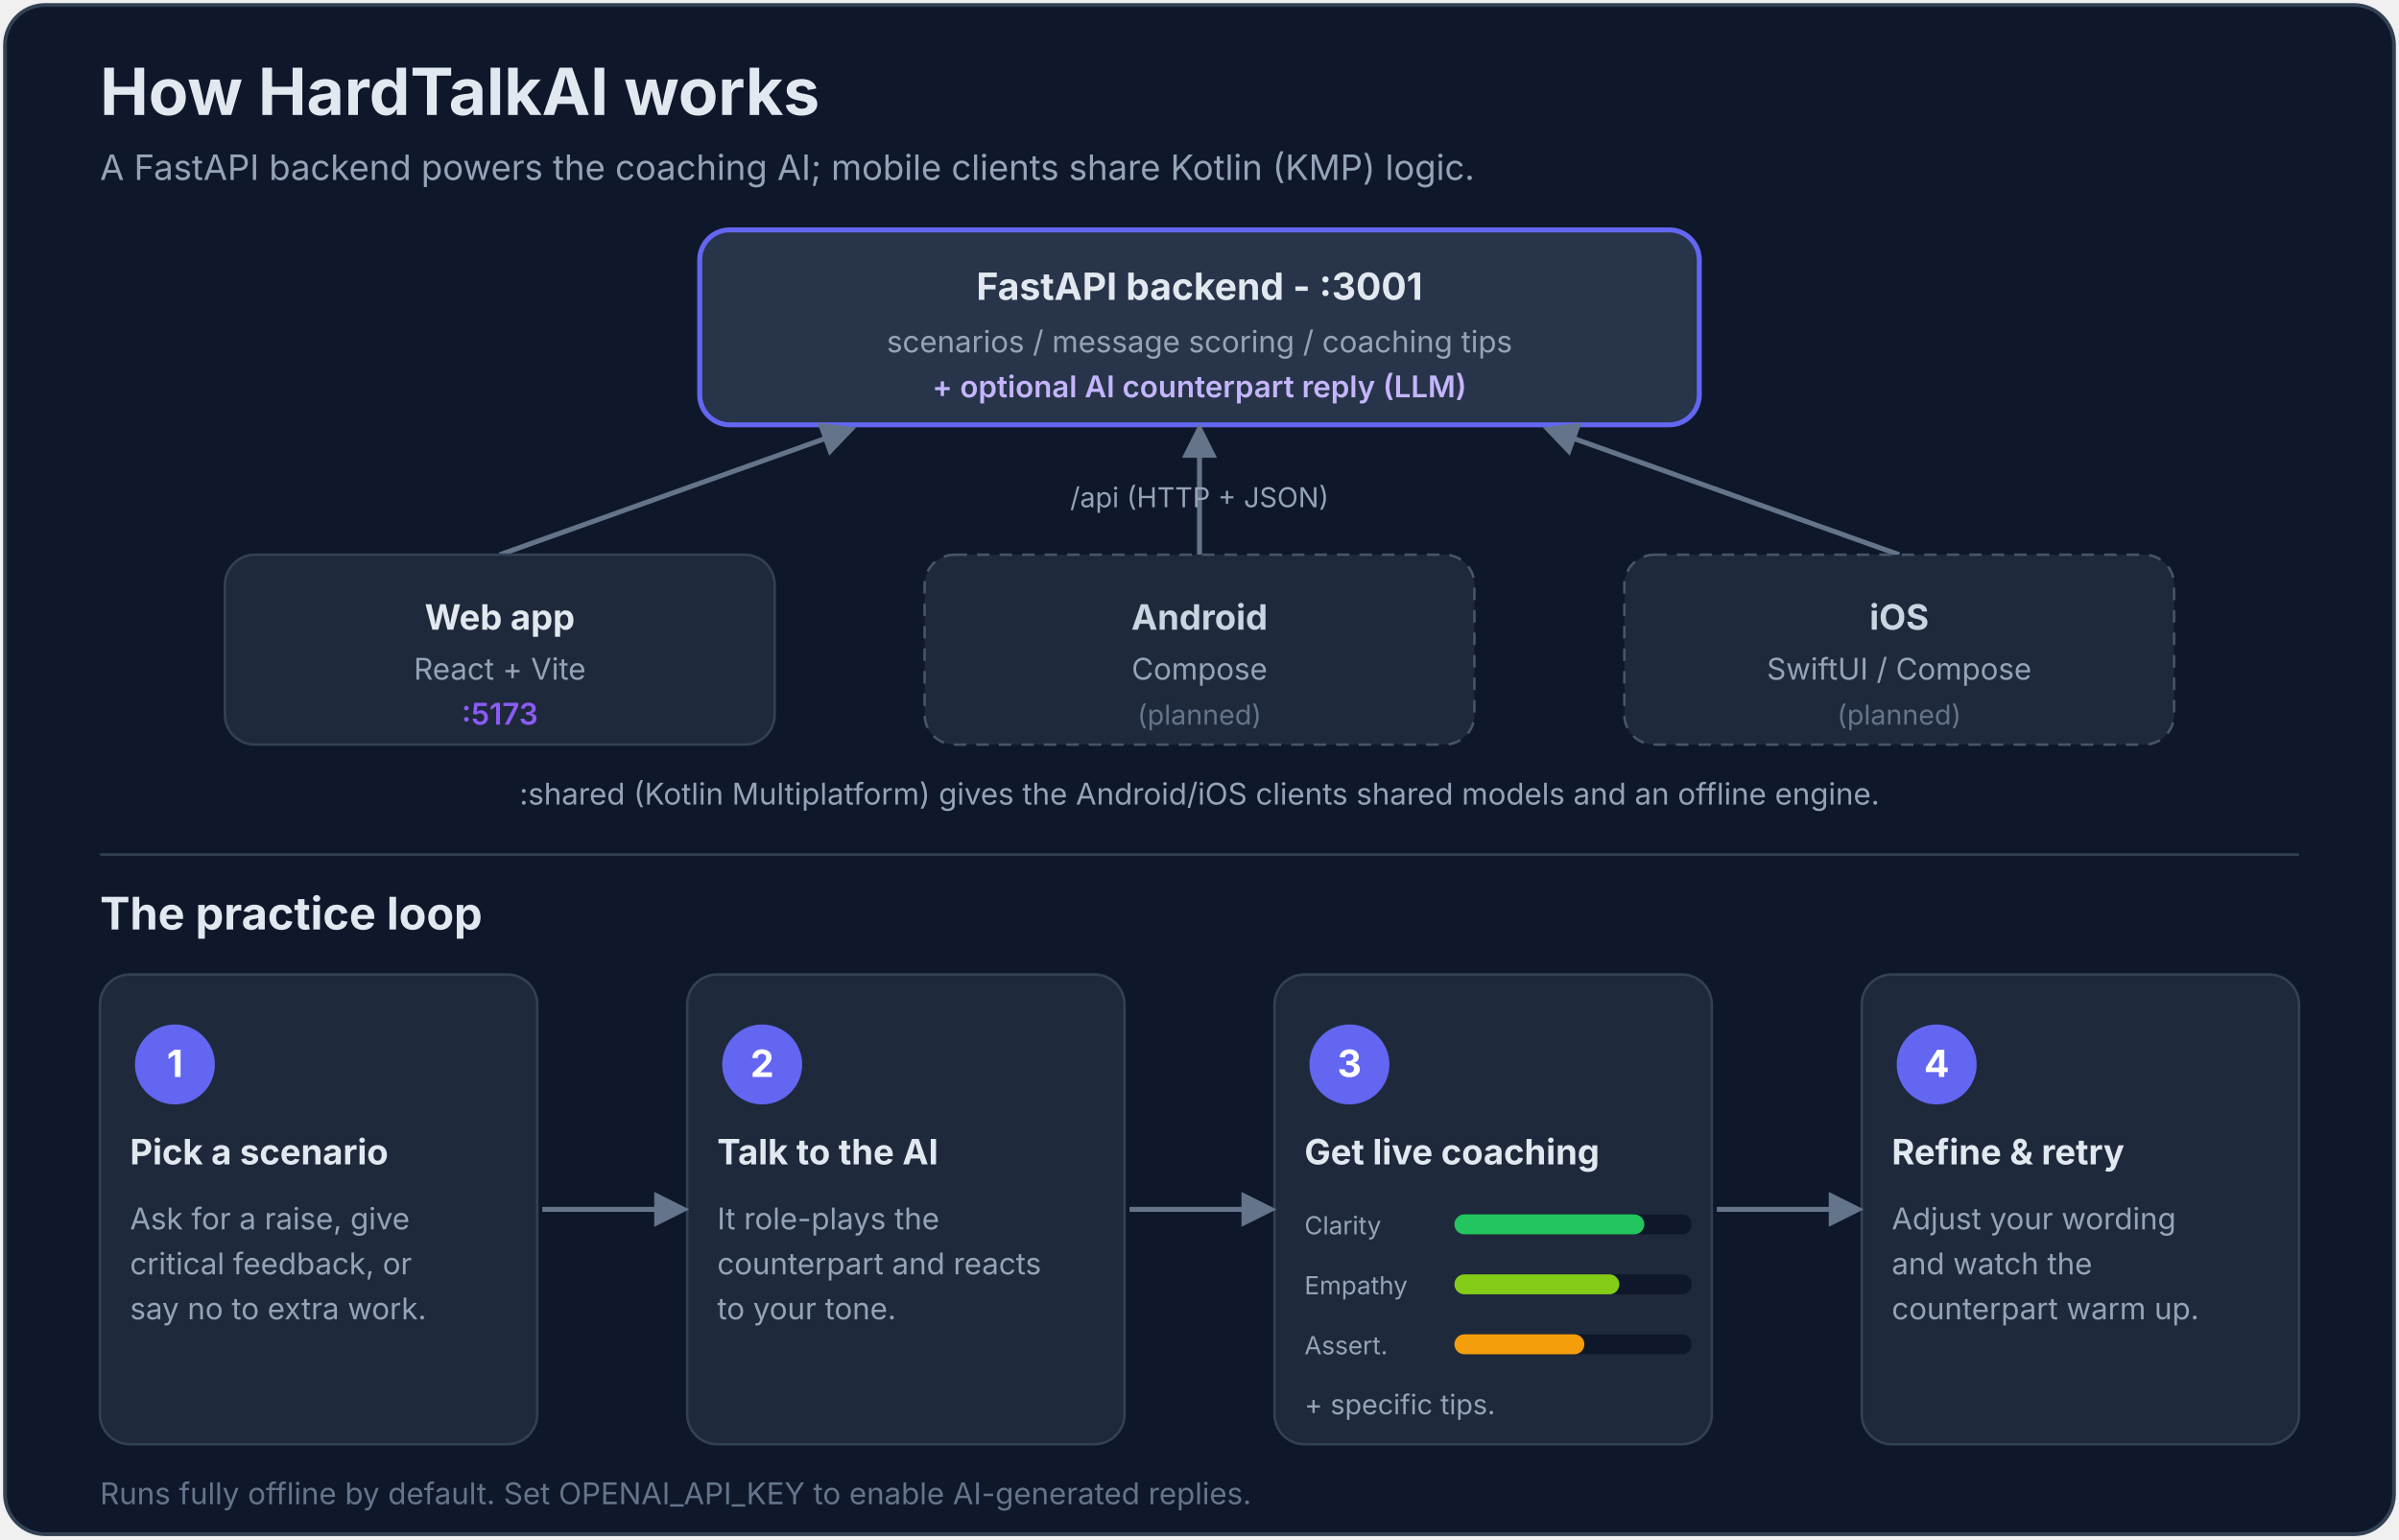
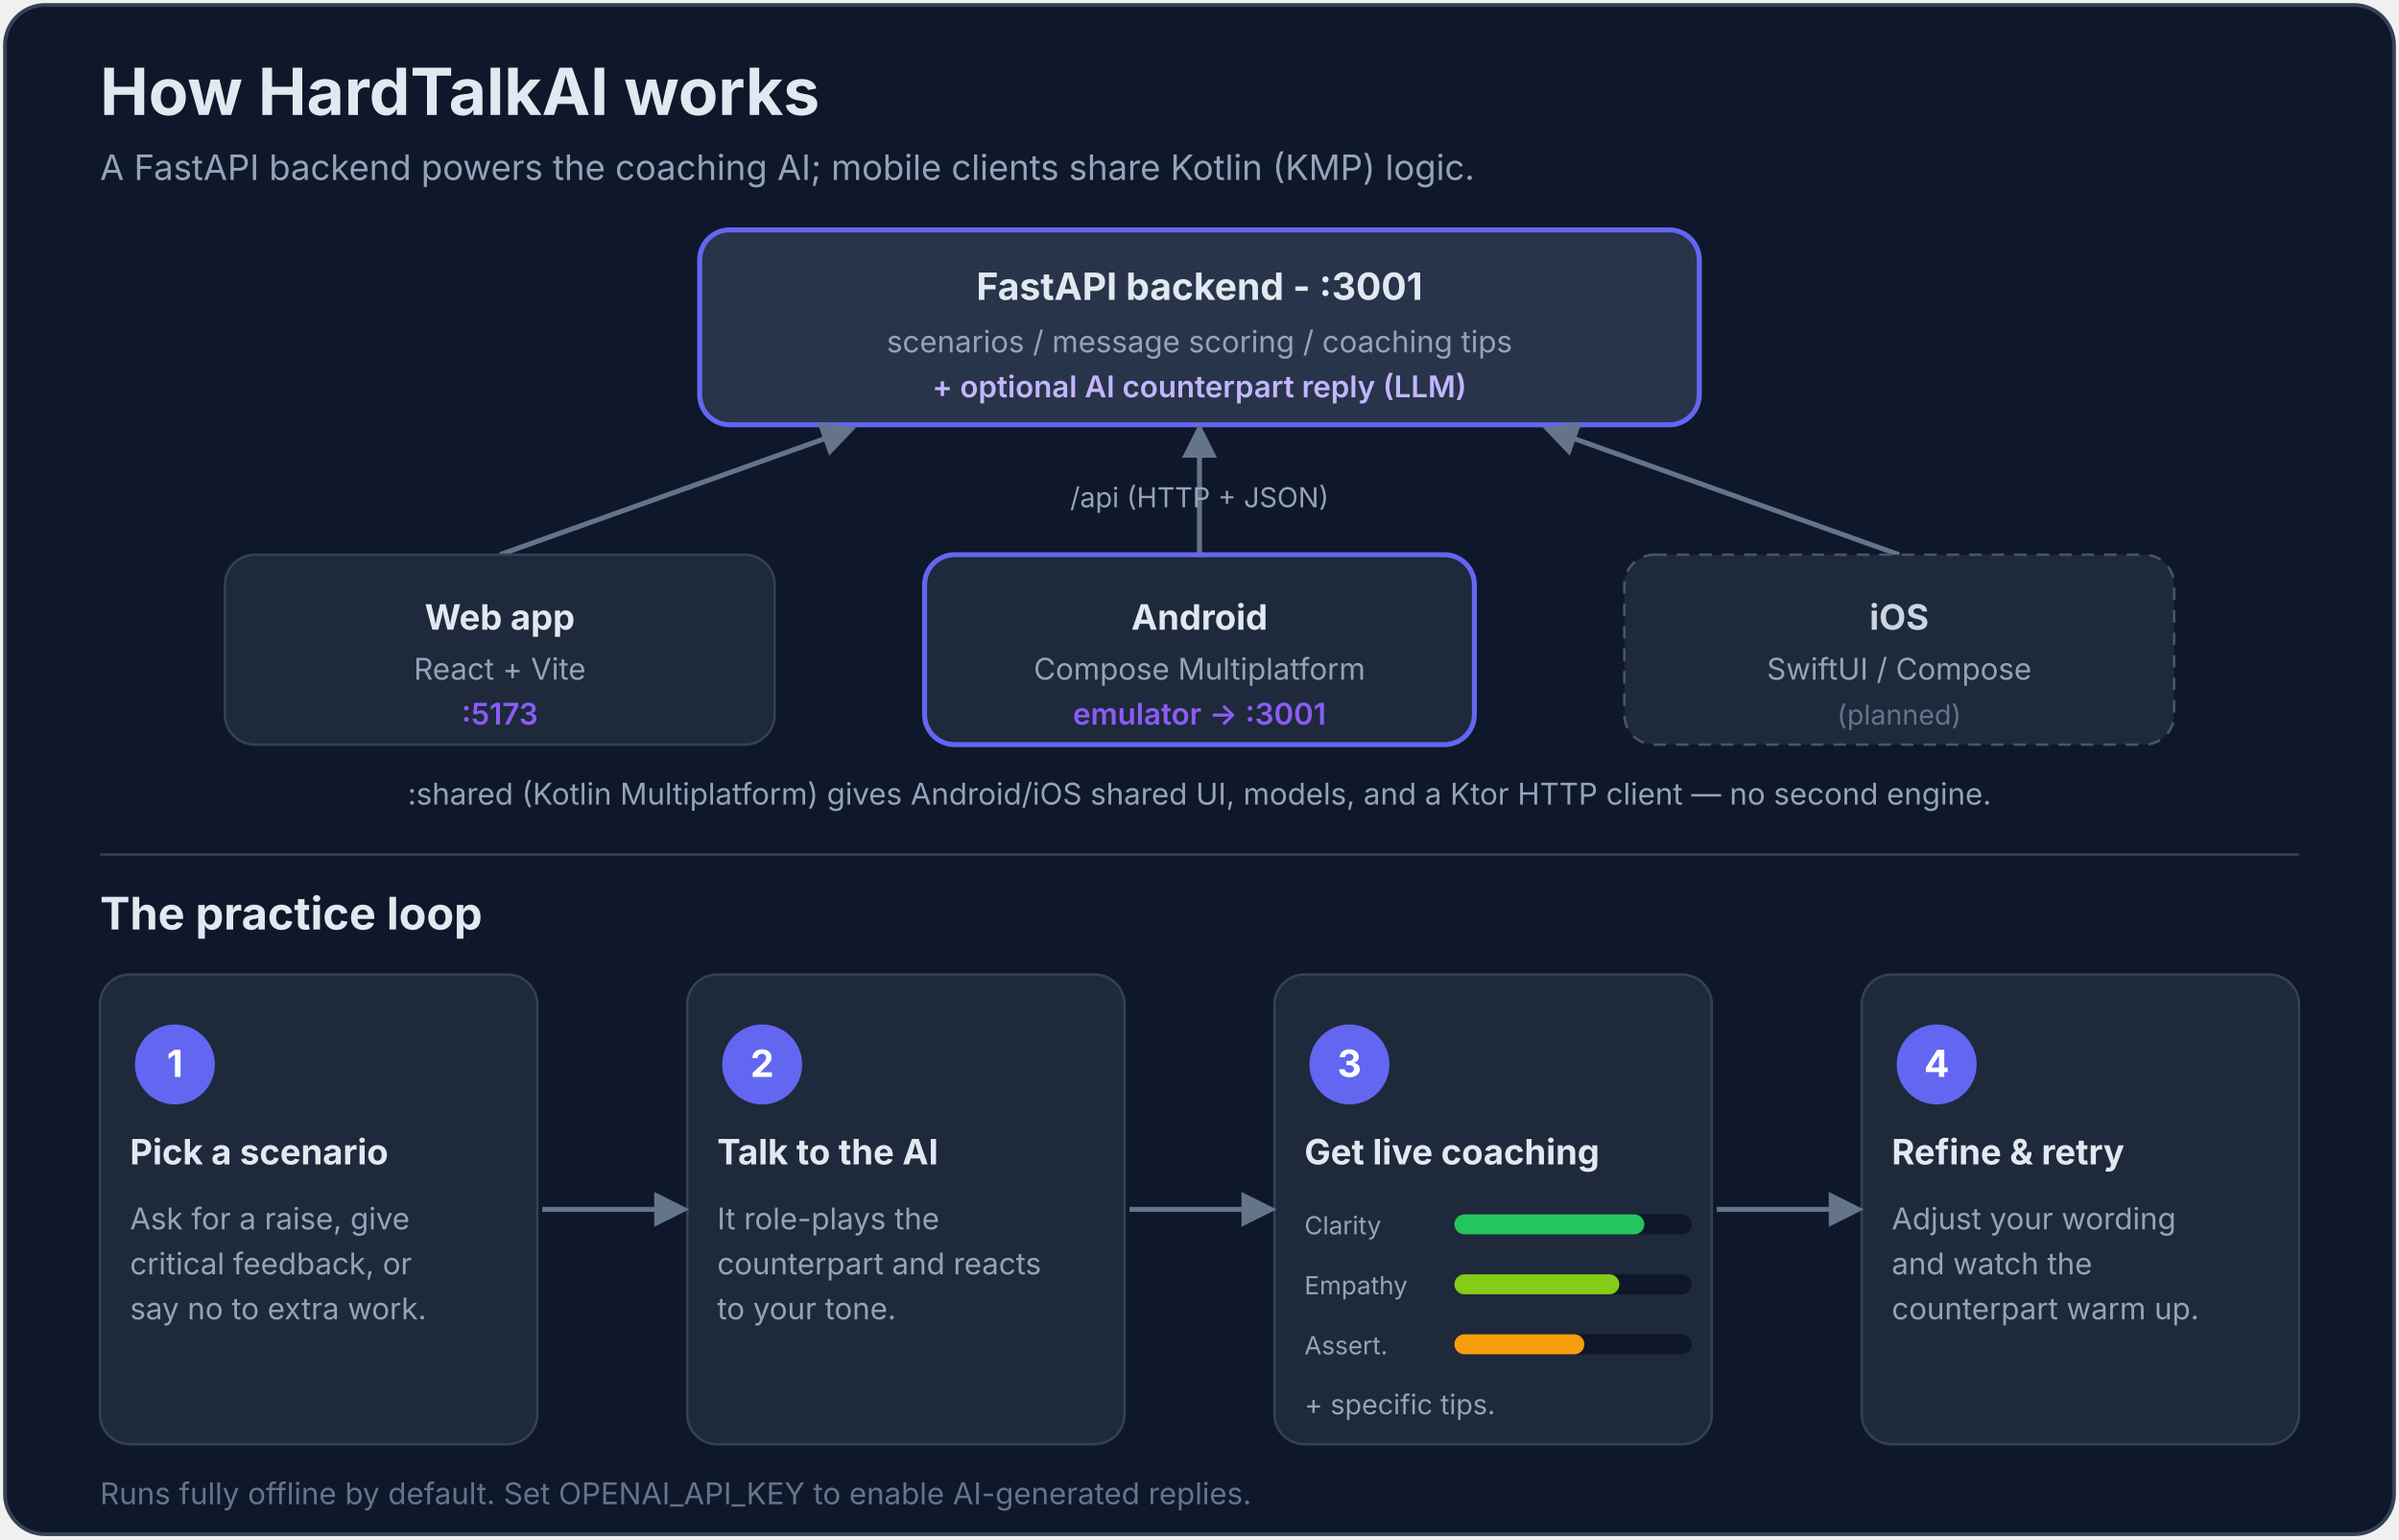
<svg xmlns="http://www.w3.org/2000/svg" viewBox="0 0 960 616" width="960" height="616" font-family="Inter, system-ui, -apple-system, Segoe UI, Roboto, sans-serif">
  <defs>
    <marker id="arrow" viewBox="0 0 10 10" refX="8" refY="5" markerWidth="7" markerHeight="7" orient="auto-start-reverse">
      <path d="M0,0 L10,5 L0,10 z" fill="#64748b" />
    </marker>
  </defs>
  <rect x="2" y="2" width="956" height="612" rx="16" fill="#0f172a" stroke="#334155" stroke-width="1.5" />
  <text x="40" y="46" fill="#e2e8f0" font-size="26" font-weight="700">How HardTalkAI works</text>
  <text x="40" y="72" fill="#94a3b8" font-size="14">A FastAPI backend powers the coaching AI; mobile clients share Kotlin (KMP) logic.</text>
  <rect x="280" y="92" width="400" height="78" rx="12" fill="#273449" stroke="#6366f1" stroke-width="2" />
  <text x="480" y="120" text-anchor="middle" fill="#e2e8f0" font-size="15" font-weight="700">FastAPI backend - :3001</text>
  <text x="480" y="141" text-anchor="middle" fill="#94a3b8" font-size="12">scenarios / message scoring / coaching tips</text>
  <text x="480" y="159" text-anchor="middle" fill="#c4b5fd" font-size="12" font-weight="600">+ optional AI counterpart reply (LLM)</text>
  <line x1="200" y1="222" x2="340" y2="172" stroke="#64748b" stroke-width="2" marker-end="url(#arrow)" />
  <line x1="480" y1="222" x2="480" y2="172" stroke="#64748b" stroke-width="2" marker-end="url(#arrow)" />
  <line x1="760" y1="222" x2="620" y2="172" stroke="#64748b" stroke-width="2" marker-end="url(#arrow)" />
  <text x="480" y="203" text-anchor="middle" fill="#94a3b8" font-size="11">/api (HTTP + JSON)</text>
  <rect x="90" y="222" width="220" height="76" rx="12" fill="#1e293b" stroke="#334155" />
  <text x="200" y="252" text-anchor="middle" fill="#e2e8f0" font-size="14" font-weight="700">Web app</text>
  <text x="200" y="272" text-anchor="middle" fill="#94a3b8" font-size="12">React + Vite</text>
  <text x="200" y="290" text-anchor="middle" fill="#8b5cf6" font-size="12" font-weight="600">:5173</text>
-   <rect x="370" y="222" width="220" height="76" rx="12" fill="#1e293b" stroke="#475569" stroke-dasharray="5 4" />
-   <text x="480" y="252" text-anchor="middle" fill="#cbd5e1" font-size="14" font-weight="700">Android</text>
-   <text x="480" y="272" text-anchor="middle" fill="#94a3b8" font-size="12">Compose</text>
-   <text x="480" y="290" text-anchor="middle" fill="#64748b" font-size="11">(planned)</text>
+   <rect x="370" y="222" width="220" height="76" rx="12" fill="#1e293b" stroke="#6366f1" stroke-width="2" />
+   <text x="480" y="252" text-anchor="middle" fill="#e2e8f0" font-size="14" font-weight="700">Android</text>
+   <text x="480" y="272" text-anchor="middle" fill="#94a3b8" font-size="12">Compose Multiplatform</text>
+   <text x="480" y="290" text-anchor="middle" fill="#8b5cf6" font-size="12" font-weight="600">emulator → :3001</text>
  <rect x="650" y="222" width="220" height="76" rx="12" fill="#1e293b" stroke="#475569" stroke-dasharray="5 4" />
  <text x="760" y="252" text-anchor="middle" fill="#cbd5e1" font-size="14" font-weight="700">iOS</text>
  <text x="760" y="272" text-anchor="middle" fill="#94a3b8" font-size="12">SwiftUI / Compose</text>
  <text x="760" y="290" text-anchor="middle" fill="#64748b" font-size="11">(planned)</text>
-   <text x="480" y="322" text-anchor="middle" fill="#94a3b8" font-size="12">:shared (Kotlin Multiplatform) gives the Android/iOS clients shared models and an offline engine.</text>
+   <text x="480" y="322" text-anchor="middle" fill="#94a3b8" font-size="12">:shared (Kotlin Multiplatform) gives Android/iOS shared UI, models, and a Ktor HTTP client — no second engine.</text>
  <line x1="40" y1="342" x2="920" y2="342" stroke="#334155" />
  <text x="40" y="372" fill="#e2e8f0" font-size="18" font-weight="700">The practice loop</text>
  <rect x="40" y="390" width="175" height="188" rx="12" fill="#1e293b" stroke="#334155" />
  <circle cx="70" cy="426" r="16" fill="#6366f1" />
  <text x="70" y="431" text-anchor="middle" fill="#ffffff" font-size="15" font-weight="700">1</text>
  <text x="52" y="466" fill="#e2e8f0" font-size="14" font-weight="700">Pick a scenario</text>
  <text x="52" y="492" fill="#94a3b8" font-size="12">Ask for a raise, give</text>
  <text x="52" y="510" fill="#94a3b8" font-size="12">critical feedback, or</text>
  <text x="52" y="528" fill="#94a3b8" font-size="12">say no to extra work.</text>
  <rect x="275" y="390" width="175" height="188" rx="12" fill="#1e293b" stroke="#334155" />
  <circle cx="305" cy="426" r="16" fill="#6366f1" />
  <text x="305" y="431" text-anchor="middle" fill="#ffffff" font-size="15" font-weight="700">2</text>
  <text x="287" y="466" fill="#e2e8f0" font-size="14" font-weight="700">Talk to the AI</text>
  <text x="287" y="492" fill="#94a3b8" font-size="12">It role-plays the</text>
  <text x="287" y="510" fill="#94a3b8" font-size="12">counterpart and reacts</text>
  <text x="287" y="528" fill="#94a3b8" font-size="12">to your tone.</text>
  <rect x="510" y="390" width="175" height="188" rx="12" fill="#1e293b" stroke="#334155" />
  <circle cx="540" cy="426" r="16" fill="#6366f1" />
  <text x="540" y="431" text-anchor="middle" fill="#ffffff" font-size="15" font-weight="700">3</text>
  <text x="522" y="466" fill="#e2e8f0" font-size="14" font-weight="700">Get live coaching</text>
  <text x="522" y="494" fill="#94a3b8" font-size="10">Clarity</text>
  <rect x="582" y="486" width="95" height="8" rx="4" fill="#0f172a" />
  <rect x="582" y="486" width="76" height="8" rx="4" fill="#22c55e" />
  <text x="522" y="518" fill="#94a3b8" font-size="10">Empathy</text>
  <rect x="582" y="510" width="95" height="8" rx="4" fill="#0f172a" />
  <rect x="582" y="510" width="66" height="8" rx="4" fill="#84cc16" />
  <text x="522" y="542" fill="#94a3b8" font-size="10">Assert.</text>
  <rect x="582" y="534" width="95" height="8" rx="4" fill="#0f172a" />
  <rect x="582" y="534" width="52" height="8" rx="4" fill="#f59e0b" />
  <text x="522" y="566" fill="#94a3b8" font-size="11">+ specific tips.</text>
  <rect x="745" y="390" width="175" height="188" rx="12" fill="#1e293b" stroke="#334155" />
  <circle cx="775" cy="426" r="16" fill="#6366f1" />
  <text x="775" y="431" text-anchor="middle" fill="#ffffff" font-size="15" font-weight="700">4</text>
  <text x="757" y="466" fill="#e2e8f0" font-size="14" font-weight="700">Refine &amp; retry</text>
  <text x="757" y="492" fill="#94a3b8" font-size="12">Adjust your wording</text>
  <text x="757" y="510" fill="#94a3b8" font-size="12">and watch the</text>
  <text x="757" y="528" fill="#94a3b8" font-size="12">counterpart warm up.</text>
  <line x1="217" y1="484" x2="273" y2="484" stroke="#64748b" stroke-width="2" marker-end="url(#arrow)" />
  <line x1="452" y1="484" x2="508" y2="484" stroke="#64748b" stroke-width="2" marker-end="url(#arrow)" />
  <line x1="687" y1="484" x2="743" y2="484" stroke="#64748b" stroke-width="2" marker-end="url(#arrow)" />
  <text x="40" y="602" fill="#64748b" font-size="12">Runs fully offline by default. Set OPENAI_API_KEY to enable AI-generated replies.</text>
</svg>
